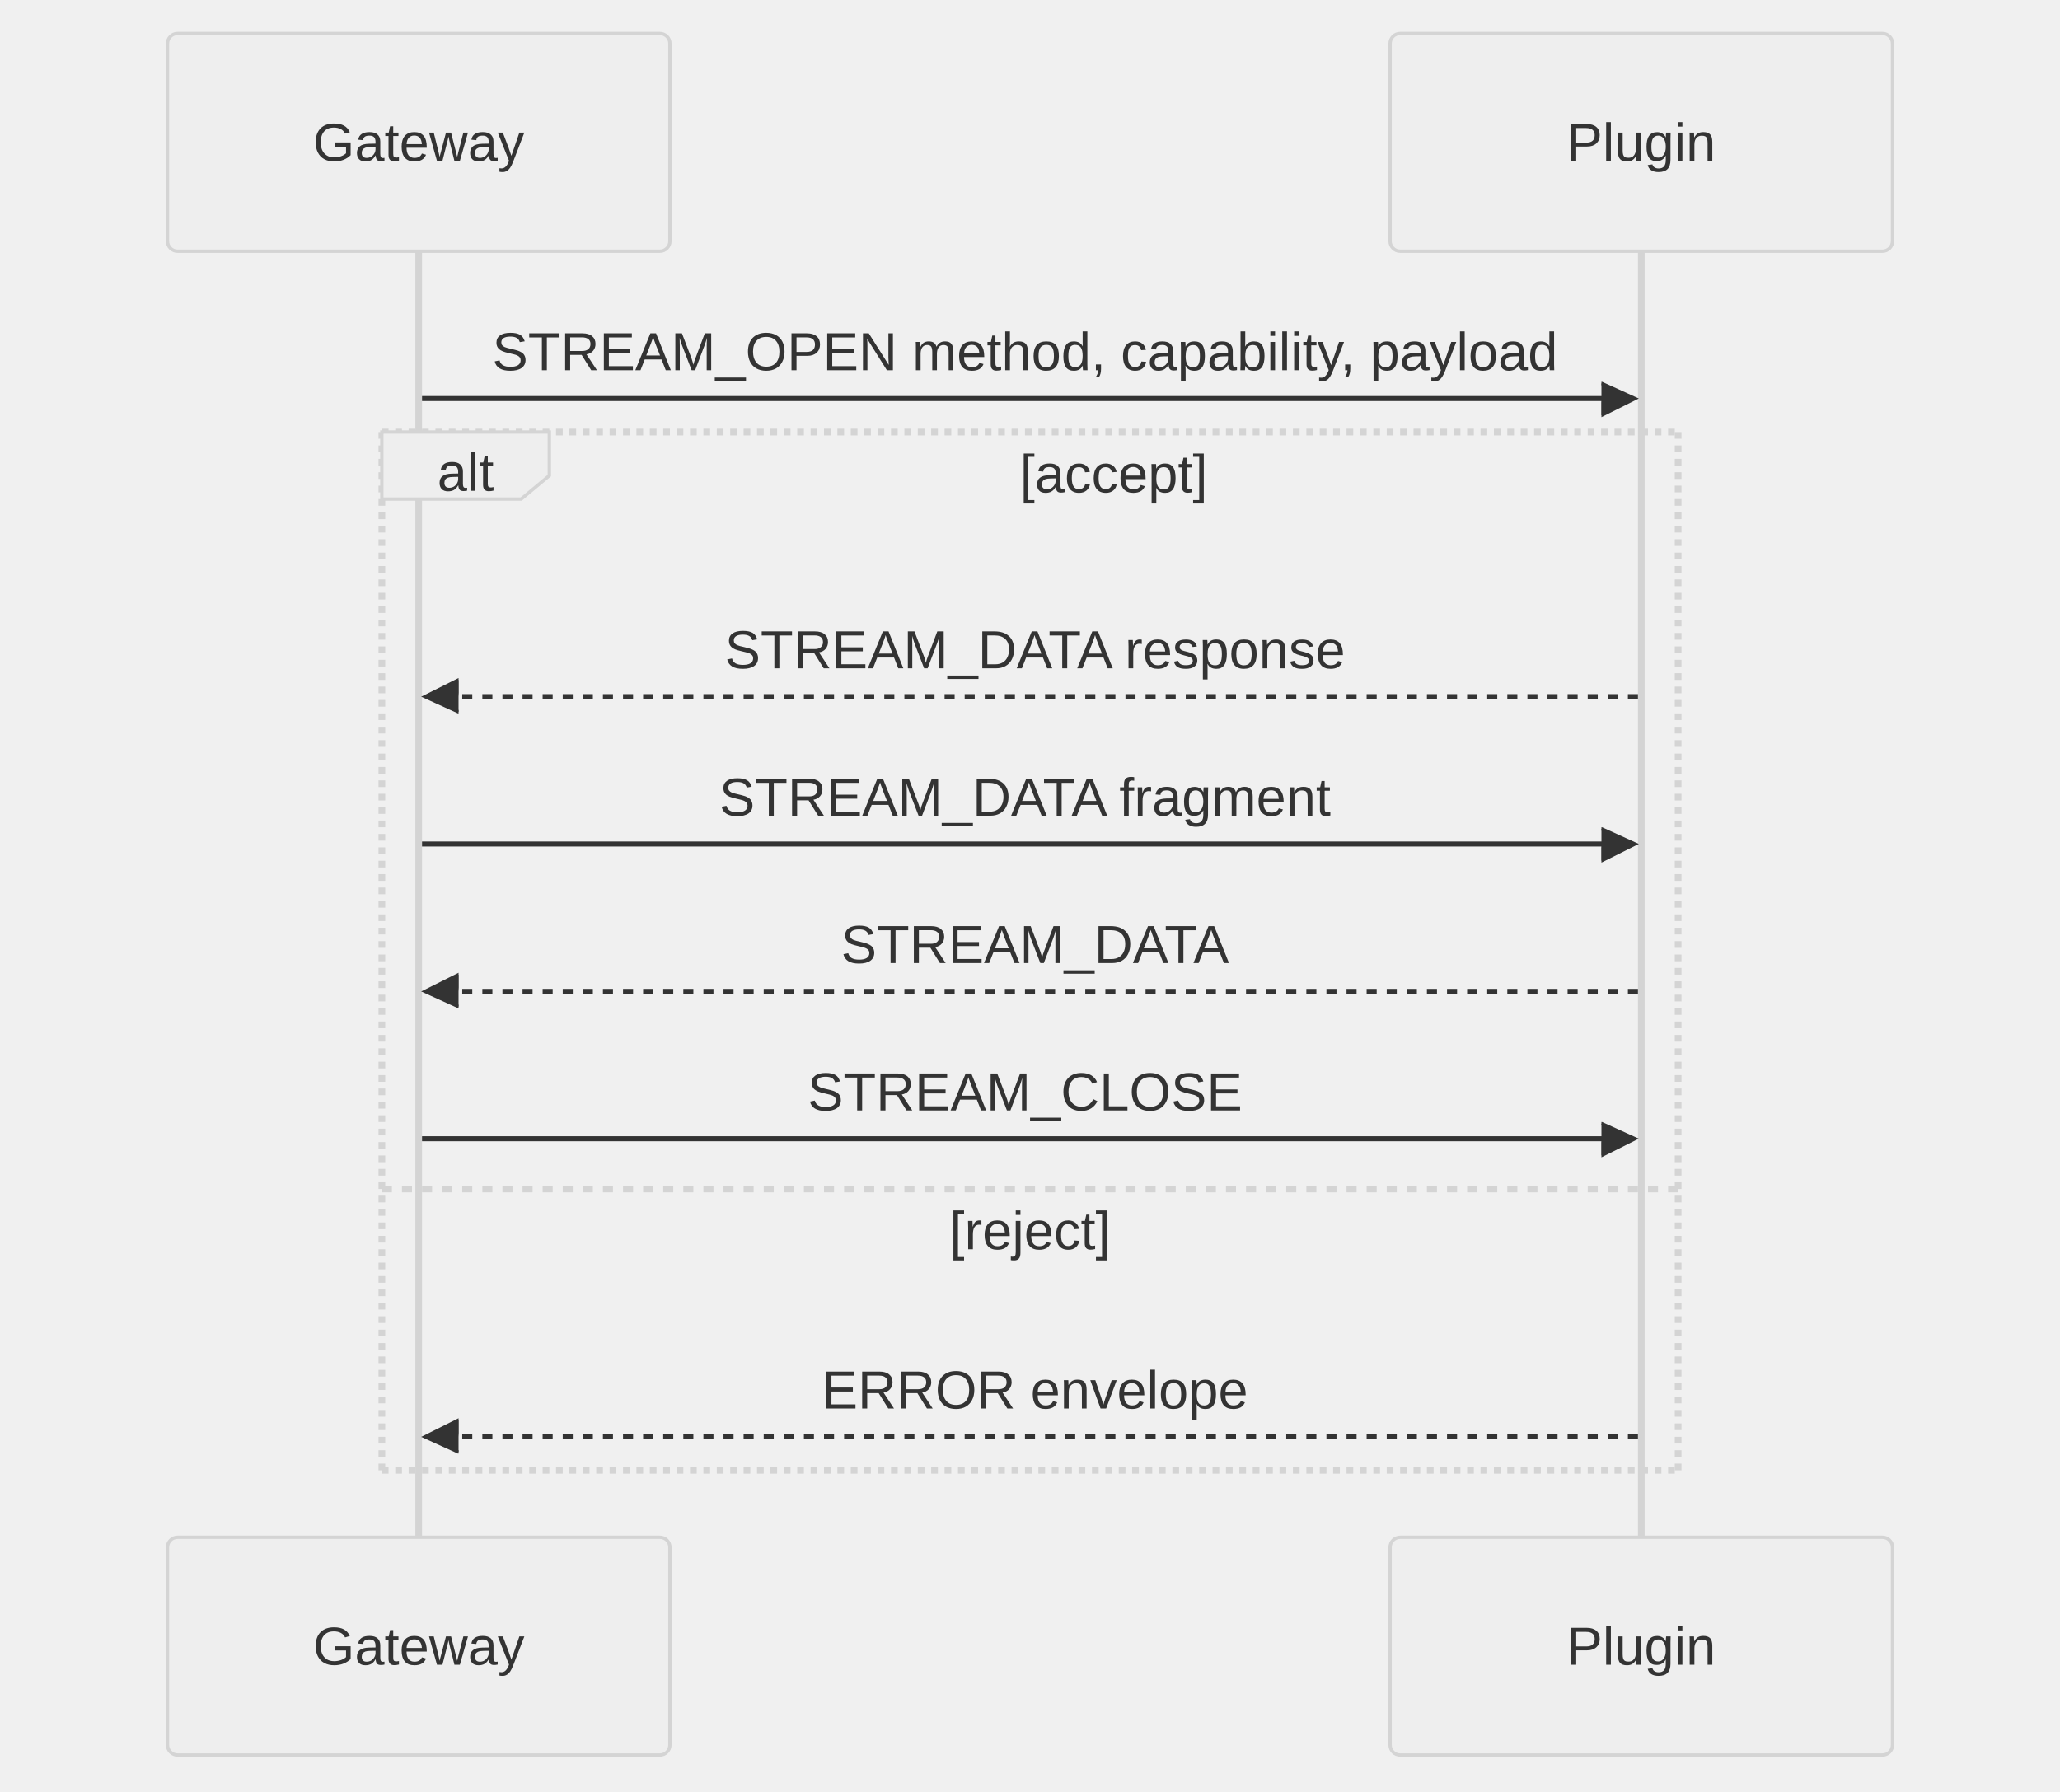
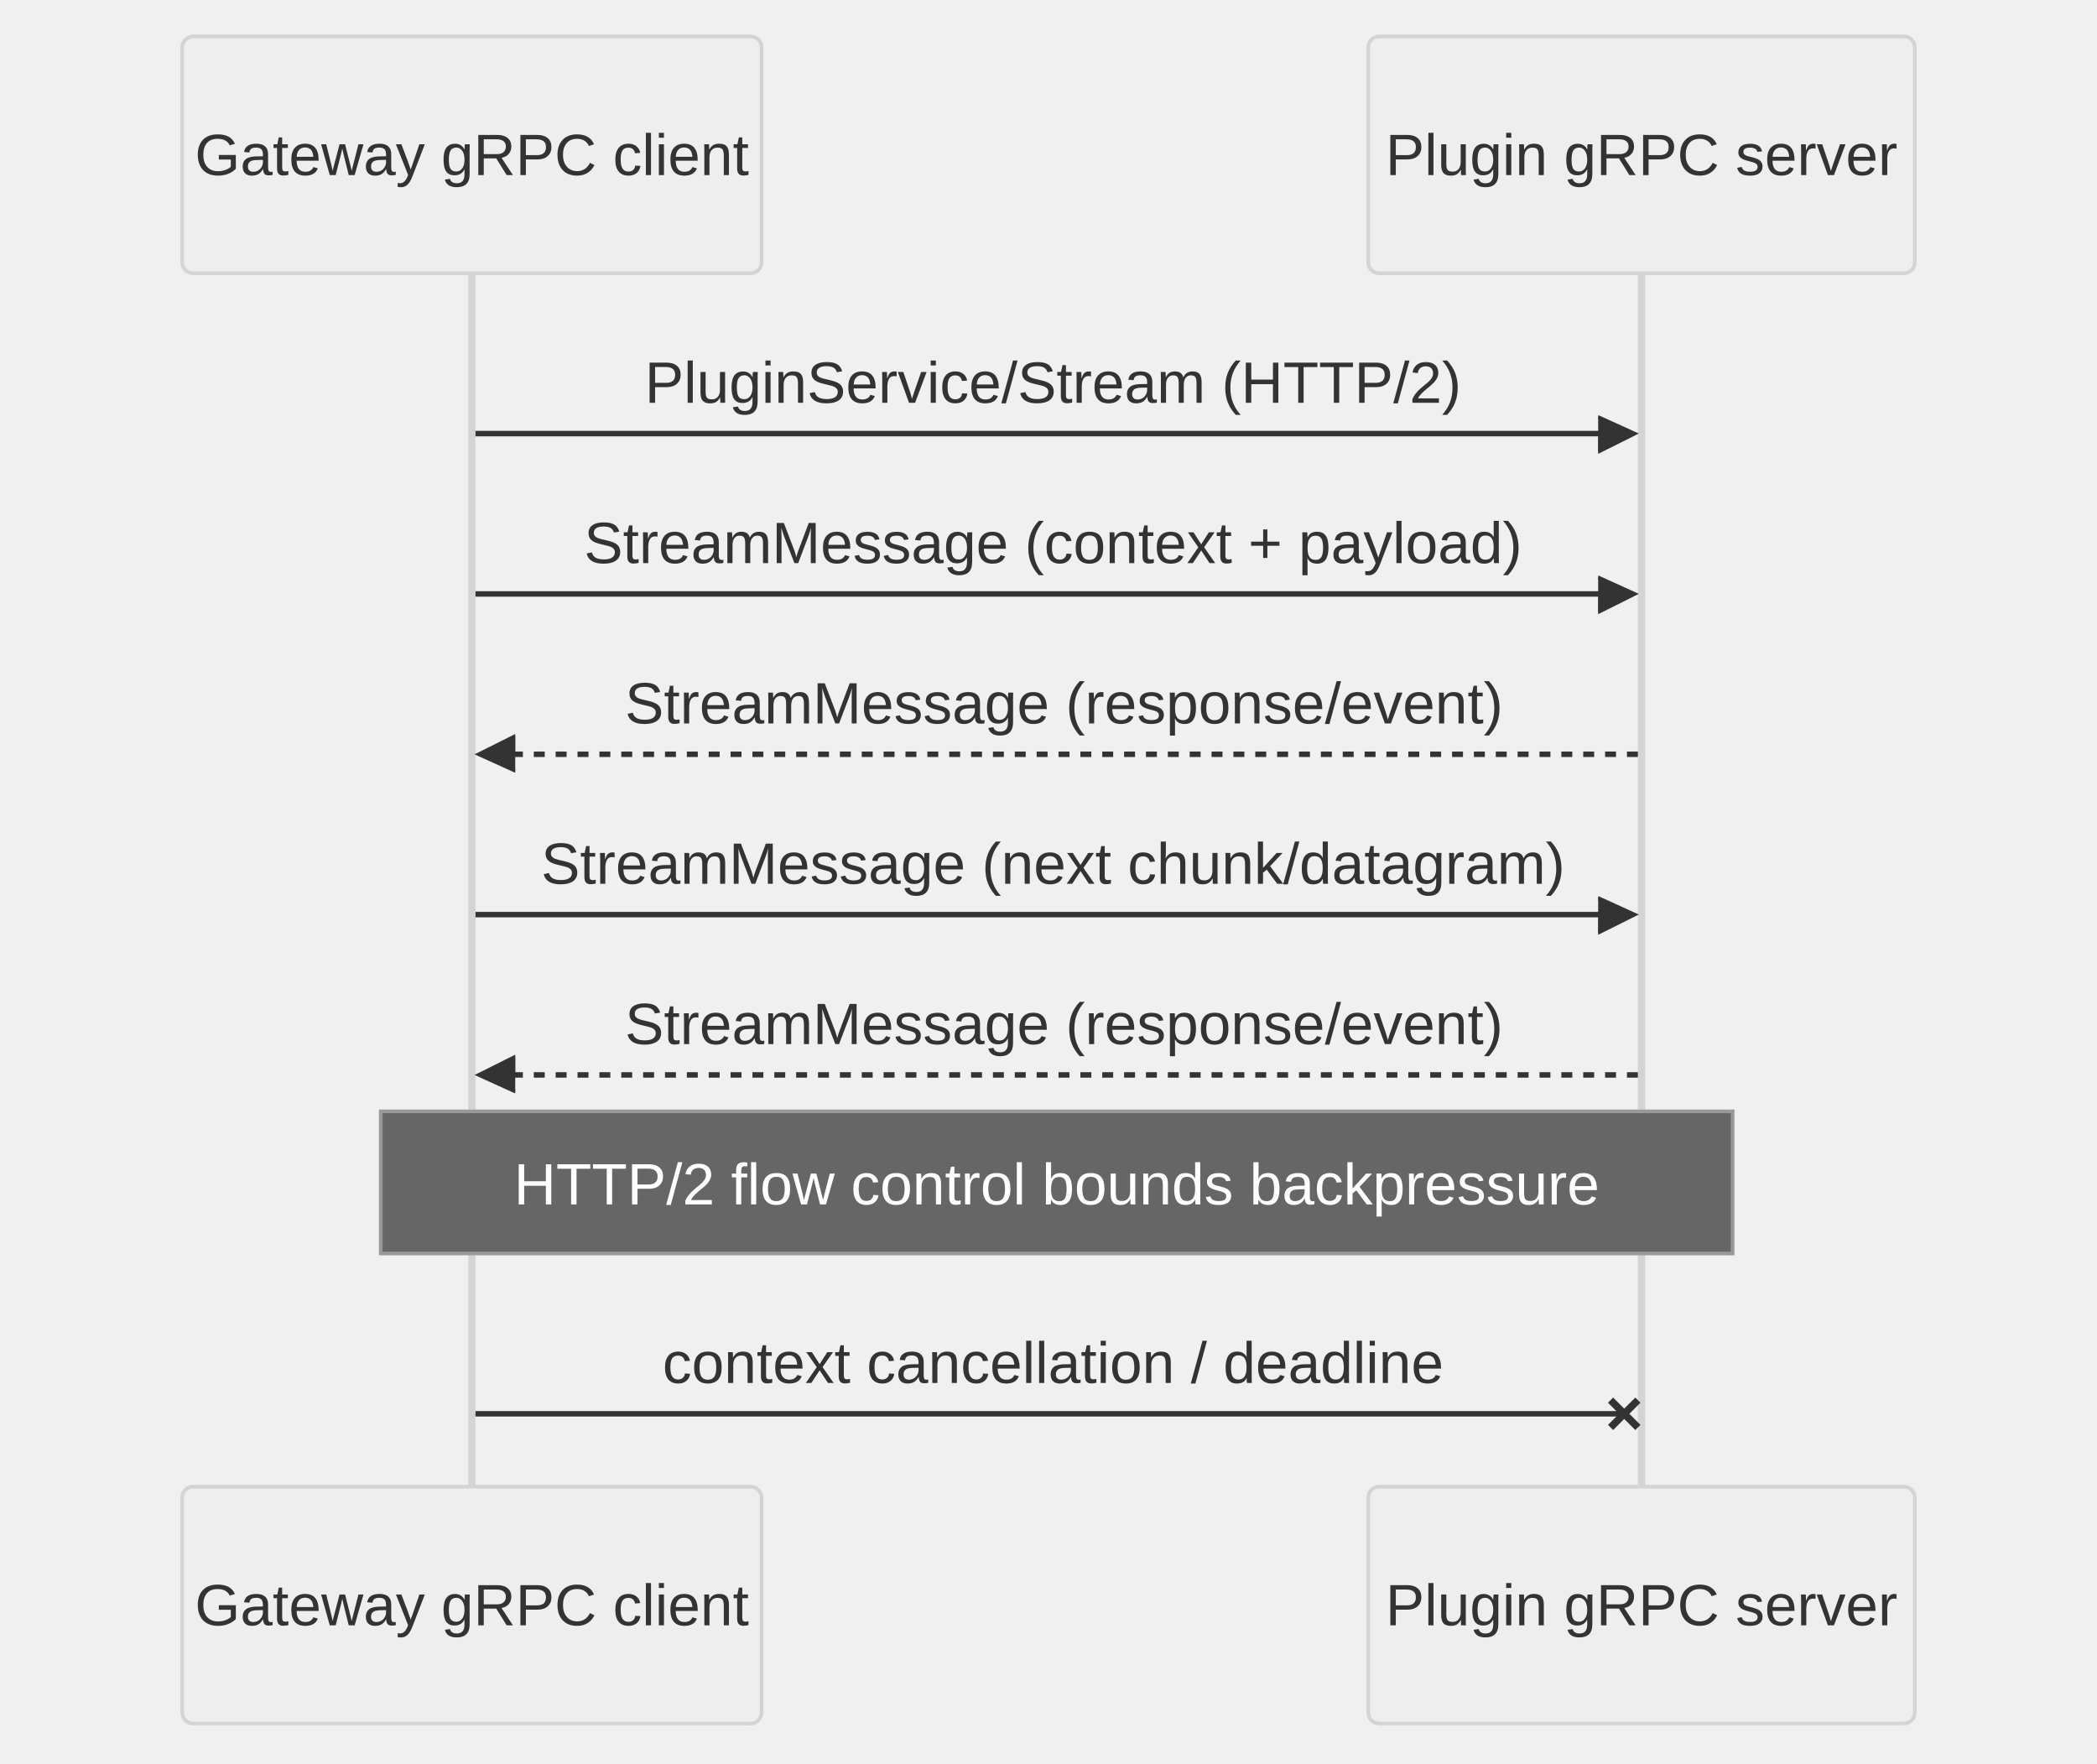
- <svg xmlns="http://www.w3.org/2000/svg" id="my-svg" width="100%" style="max-width: 615px; background-color: transparent;" viewBox="-50 -10 615 535" role="graphics-document document" aria-roledescription="sequence">
+ <svg xmlns="http://www.w3.org/2000/svg" id="my-svg" width="100%" style="max-width: 575.5px; background-color: transparent;" viewBox="-50 -10 575.5 484" role="graphics-document document" aria-roledescription="sequence">
  <g>
-     <rect x="365" y="449" fill="#eaeaea" stroke="#666" width="150" height="65" name="P" rx="3" ry="3" class="actor actor-bottom" />
-     <text x="440" y="481.5" dominant-baseline="central" alignment-baseline="central" class="actor actor-box" style="text-anchor: middle; font-size: 16px; font-weight: 400;">
-       <tspan x="440" dy="0">Plugin</tspan>
+     <rect x="325.5" y="398" fill="#eaeaea" stroke="#666" width="150" height="65" name="P" rx="3" ry="3" class="actor actor-bottom" />
+     <text x="400.5" y="430.5" dominant-baseline="central" alignment-baseline="central" class="actor actor-box" style="text-anchor: middle; font-size: 16px; font-weight: 400;">
+       <tspan x="400.5" dy="0">Plugin gRPC server</tspan>
    </text>
  </g>
  <g>
-     <rect x="0" y="449" fill="#eaeaea" stroke="#666" width="150" height="65" name="G" rx="3" ry="3" class="actor actor-bottom" />
-     <text x="75" y="481.5" dominant-baseline="central" alignment-baseline="central" class="actor actor-box" style="text-anchor: middle; font-size: 16px; font-weight: 400;">
-       <tspan x="75" dy="0">Gateway</tspan>
+     <rect x="0" y="398" fill="#eaeaea" stroke="#666" width="159" height="65" name="G" rx="3" ry="3" class="actor actor-bottom" />
+     <text x="79.5" y="430.5" dominant-baseline="central" alignment-baseline="central" class="actor actor-box" style="text-anchor: middle; font-size: 16px; font-weight: 400;">
+       <tspan x="79.5" dy="0">Gateway gRPC client</tspan>
    </text>
  </g>
  <g>
-     <line id="actor1" x1="440" y1="65" x2="440" y2="449" class="actor-line 200" stroke-width="0.5px" stroke="#999" name="P" data-et="life-line" data-id="P" />
+     <line id="actor1" x1="400.5" y1="65" x2="400.5" y2="398" class="actor-line 200" stroke-width="0.5px" stroke="#999" name="P" data-et="life-line" data-id="P" />
    <g id="root-1" data-et="participant" data-type="participant" data-id="P">
-       <rect x="365" y="0" fill="#eaeaea" stroke="#666" width="150" height="65" name="P" rx="3" ry="3" class="actor actor-top" />
-       <text x="440" y="32.5" dominant-baseline="central" alignment-baseline="central" class="actor actor-box" style="text-anchor: middle; font-size: 16px; font-weight: 400;">
-         <tspan x="440" dy="0">Plugin</tspan>
+       <rect x="325.5" y="0" fill="#eaeaea" stroke="#666" width="150" height="65" name="P" rx="3" ry="3" class="actor actor-top" />
+       <text x="400.5" y="32.5" dominant-baseline="central" alignment-baseline="central" class="actor actor-box" style="text-anchor: middle; font-size: 16px; font-weight: 400;">
+         <tspan x="400.5" dy="0">Plugin gRPC server</tspan>
      </text>
    </g>
  </g>
  <g>
-     <line id="actor0" x1="75" y1="65" x2="75" y2="449" class="actor-line 200" stroke-width="0.5px" stroke="#999" name="G" data-et="life-line" data-id="G" />
+     <line id="actor0" x1="79.5" y1="65" x2="79.5" y2="398" class="actor-line 200" stroke-width="0.5px" stroke="#999" name="G" data-et="life-line" data-id="G" />
    <g id="root-0" data-et="participant" data-type="participant" data-id="G">
-       <rect x="0" y="0" fill="#eaeaea" stroke="#666" width="150" height="65" name="G" rx="3" ry="3" class="actor actor-top" />
-       <text x="75" y="32.5" dominant-baseline="central" alignment-baseline="central" class="actor actor-box" style="text-anchor: middle; font-size: 16px; font-weight: 400;">
-         <tspan x="75" dy="0">Gateway</tspan>
+       <rect x="0" y="0" fill="#eaeaea" stroke="#666" width="159" height="65" name="G" rx="3" ry="3" class="actor actor-top" />
+       <text x="79.5" y="32.5" dominant-baseline="central" alignment-baseline="central" class="actor actor-box" style="text-anchor: middle; font-size: 16px; font-weight: 400;">
+         <tspan x="79.5" dy="0">Gateway gRPC client</tspan>
      </text>
    </g>
  </g>
  <style>#my-svg{font-family:"trebuchet ms",verdana,arial,sans-serif;font-size:16px;fill:#000000;}@keyframes edge-animation-frame{from{stroke-dashoffset:0;}}@keyframes dash{to{stroke-dashoffset:0;}}#my-svg .edge-animation-slow{stroke-dasharray:9,5!important;stroke-dashoffset:900;animation:dash 50s linear infinite;stroke-linecap:round;}#my-svg .edge-animation-fast{stroke-dasharray:9,5!important;stroke-dashoffset:900;animation:dash 20s linear infinite;stroke-linecap:round;}#my-svg .error-icon{fill:#552222;}#my-svg .error-text{fill:#552222;stroke:#552222;}#my-svg .edge-thickness-normal{stroke-width:1px;}#my-svg .edge-thickness-thick{stroke-width:3.5px;}#my-svg .edge-pattern-solid{stroke-dasharray:0;}#my-svg .edge-thickness-invisible{stroke-width:0;fill:none;}#my-svg .edge-pattern-dashed{stroke-dasharray:3;}#my-svg .edge-pattern-dotted{stroke-dasharray:2;}#my-svg .marker{fill:#666;stroke:#666;}#my-svg .marker.cross{stroke:#666;}#my-svg svg{font-family:"trebuchet ms",verdana,arial,sans-serif;font-size:16px;}#my-svg p{margin:0;}#my-svg .actor{stroke:hsl(0, 0%, 83%);fill:#eee;stroke-width:1;}#my-svg rect.actor.outer-path[data-look="neo"]{filter:drop-shadow( 1px 2px 2px rgba(185,185,185,1));}#my-svg rect.note[data-look="neo"]{stroke:#999;fill:#666;filter:drop-shadow( 1px 2px 2px rgba(185,185,185,1));}#my-svg text.actor&gt;tspan{fill:#333;stroke:none;}#my-svg .actor-line{stroke:hsl(0, 0%, 83%);}#my-svg .innerArc{stroke-width:1.5;stroke-dasharray:none;}#my-svg .messageLine0{stroke-width:1.5;stroke-dasharray:none;stroke:#333;}#my-svg .messageLine1{stroke-width:1.5;stroke-dasharray:2,2;stroke:#333;}#my-svg [id$="-arrowhead"] path{fill:#333;stroke:#333;}#my-svg .sequenceNumber{fill:white;}#my-svg [id$="-sequencenumber"]{fill:#333;}#my-svg [id$="-crosshead"] path{fill:#333;stroke:#333;}#my-svg .messageText{fill:#333;stroke:none;}#my-svg .labelBox{stroke:hsl(0, 0%, 83%);fill:#eee;filter:none;}#my-svg .labelText,#my-svg .labelText&gt;tspan{fill:#333;stroke:none;}#my-svg .loopText,#my-svg .loopText&gt;tspan{fill:#333;stroke:none;}#my-svg .sectionTitle,#my-svg .sectionTitle&gt;tspan{fill:#333;stroke:none;}#my-svg .loopLine{stroke-width:2px;stroke-dasharray:2,2;stroke:hsl(0, 0%, 83%);fill:hsl(0, 0%, 83%);}#my-svg .note{stroke:#999;fill:#666;}#my-svg .noteText,#my-svg .noteText&gt;tspan{fill:#fff;stroke:none;font-weight:normal;}#my-svg .activation0{fill:#f4f4f4;stroke:#666;}#my-svg .activation1{fill:#f4f4f4;stroke:#666;}#my-svg .activation2{fill:#f4f4f4;stroke:#666;}#my-svg .actorPopupMenu{position:absolute;}#my-svg .actorPopupMenuPanel{position:absolute;fill:#eee;box-shadow:0px 8px 16px 0px rgba(0,0,0,0.2);filter:drop-shadow(3px 5px 2px rgb(0 0 0 / 0.4));}#my-svg .actor-man circle,#my-svg line{fill:#eee;stroke-width:2px;}#my-svg g rect.rect{filter:drop-shadow( 1px 2px 2px rgba(185,185,185,1));stroke:#999;}#my-svg .node .neo-node{stroke:#999;}#my-svg [data-look="neo"].node rect,#my-svg [data-look="neo"].cluster rect,#my-svg [data-look="neo"].node polygon{stroke:url(#my-svg-gradient);filter:drop-shadow( 1px 2px 2px rgba(185,185,185,1));}#my-svg [data-look="neo"].swimlane.cluster rect{filter:none;}#my-svg [data-look="neo"].node path{stroke:url(#my-svg-gradient);stroke-width:1px;}#my-svg [data-look="neo"].node .outer-path{filter:drop-shadow( 1px 2px 2px rgba(185,185,185,1));}#my-svg [data-look="neo"].node .neo-line path{stroke:#999;filter:none;}#my-svg [data-look="neo"].node circle{stroke:url(#my-svg-gradient);filter:drop-shadow( 1px 2px 2px rgba(185,185,185,1));}#my-svg [data-look="neo"].node circle .state-start{fill:#000000;}#my-svg [data-look="neo"].icon-shape .icon{fill:url(#my-svg-gradient);filter:drop-shadow( 1px 2px 2px rgba(185,185,185,1));}#my-svg [data-look="neo"].icon-shape .icon-neo path{stroke:url(#my-svg-gradient);filter:drop-shadow( 1px 2px 2px rgba(185,185,185,1));}#my-svg :root{--mermaid-font-family:"trebuchet ms",verdana,arial,sans-serif;}</style>
  <g />
  <defs>
    <symbol id="my-svg-computer" width="24" height="24">
      <path transform="scale(.5)" d="M2 2v13h20v-13h-20zm18 11h-16v-9h16v9zm-10.228 6l.466-1h3.524l.467 1h-4.457zm14.228 3h-24l2-6h2.104l-1.33 4h18.45l-1.297-4h2.073l2 6zm-5-10h-14v-7h14v7z" />
    </symbol>
  </defs>
  <defs>
    <symbol id="my-svg-database" fill-rule="evenodd" clip-rule="evenodd">
      <path transform="scale(.5)" d="M12.258.001l.256.004.255.005.253.008.251.01.249.012.247.015.246.016.242.019.241.02.239.023.236.024.233.027.231.028.229.031.225.032.223.034.22.036.217.038.214.04.211.041.208.043.205.045.201.046.198.048.194.05.191.051.187.053.183.054.18.056.175.057.172.059.168.06.163.061.16.063.155.064.15.066.074.033.073.033.071.034.07.034.069.035.068.035.067.035.066.035.064.036.064.036.062.036.06.036.06.037.058.037.058.037.055.038.055.038.053.038.052.038.051.039.05.039.048.039.047.039.045.04.044.04.043.04.041.04.04.041.039.041.037.041.036.041.034.041.033.042.032.042.03.042.029.042.027.042.026.043.024.043.023.043.021.043.02.043.018.044.017.043.015.044.013.044.012.044.011.045.009.044.007.045.006.045.004.045.002.045.001.045v17l-.001.045-.002.045-.004.045-.006.045-.007.045-.009.044-.011.045-.012.044-.013.044-.015.044-.017.043-.018.044-.02.043-.021.043-.023.043-.024.043-.026.043-.027.042-.029.042-.03.042-.032.042-.033.042-.034.041-.036.041-.037.041-.039.041-.04.041-.041.04-.043.04-.044.04-.045.04-.047.039-.048.039-.05.039-.051.039-.052.038-.053.038-.055.038-.055.038-.058.037-.058.037-.06.037-.06.036-.062.036-.064.036-.064.036-.066.035-.067.035-.068.035-.069.035-.07.034-.071.034-.073.033-.074.033-.15.066-.155.064-.16.063-.163.061-.168.06-.172.059-.175.057-.18.056-.183.054-.187.053-.191.051-.194.05-.198.048-.201.046-.205.045-.208.043-.211.041-.214.04-.217.038-.22.036-.223.034-.225.032-.229.031-.231.028-.233.027-.236.024-.239.023-.241.02-.242.019-.246.016-.247.015-.249.012-.251.01-.253.008-.255.005-.256.004-.258.001-.258-.001-.256-.004-.255-.005-.253-.008-.251-.01-.249-.012-.247-.015-.245-.016-.243-.019-.241-.02-.238-.023-.236-.024-.234-.027-.231-.028-.228-.031-.226-.032-.223-.034-.22-.036-.217-.038-.214-.04-.211-.041-.208-.043-.204-.045-.201-.046-.198-.048-.195-.05-.19-.051-.187-.053-.184-.054-.179-.056-.176-.057-.172-.059-.167-.06-.164-.061-.159-.063-.155-.064-.151-.066-.074-.033-.072-.033-.072-.034-.07-.034-.069-.035-.068-.035-.067-.035-.066-.035-.064-.036-.063-.036-.062-.036-.061-.036-.06-.037-.058-.037-.057-.037-.056-.038-.055-.038-.053-.038-.052-.038-.051-.039-.049-.039-.049-.039-.046-.039-.046-.04-.044-.04-.043-.04-.041-.04-.04-.041-.039-.041-.037-.041-.036-.041-.034-.041-.033-.042-.032-.042-.03-.042-.029-.042-.027-.042-.026-.043-.024-.043-.023-.043-.021-.043-.02-.043-.018-.044-.017-.043-.015-.044-.013-.044-.012-.044-.011-.045-.009-.044-.007-.045-.006-.045-.004-.045-.002-.045-.001-.045v-17l.001-.045.002-.045.004-.045.006-.045.007-.045.009-.044.011-.045.012-.044.013-.044.015-.044.017-.043.018-.044.02-.043.021-.043.023-.043.024-.043.026-.043.027-.042.029-.042.03-.042.032-.042.033-.042.034-.041.036-.041.037-.041.039-.041.04-.041.041-.04.043-.04.044-.04.046-.04.046-.039.049-.039.049-.039.051-.039.052-.038.053-.038.055-.038.056-.038.057-.037.058-.037.06-.037.061-.036.062-.036.063-.036.064-.036.066-.035.067-.035.068-.035.069-.035.07-.034.072-.034.072-.033.074-.033.151-.066.155-.064.159-.063.164-.061.167-.06.172-.059.176-.057.179-.056.184-.054.187-.053.19-.051.195-.05.198-.048.201-.046.204-.045.208-.043.211-.041.214-.04.217-.038.22-.036.223-.034.226-.032.228-.031.231-.028.234-.027.236-.024.238-.023.241-.02.243-.019.245-.016.247-.015.249-.012.251-.01.253-.008.255-.005.256-.004.258-.001.258.001zm-9.258 20.499v.01l.001.021.003.021.004.022.005.021.006.022.007.022.009.023.01.022.011.023.012.023.013.023.015.023.016.024.017.023.018.024.019.024.021.024.022.025.023.024.024.025.052.049.056.05.061.051.066.051.07.051.075.051.079.052.084.052.088.052.092.052.097.052.102.051.105.052.11.052.114.051.119.051.123.051.127.05.131.05.135.05.139.048.144.049.147.047.152.047.155.047.16.045.163.045.167.043.171.043.176.041.178.041.183.039.187.039.19.037.194.035.197.035.202.033.204.031.209.03.212.029.216.027.219.025.222.024.226.021.23.02.233.018.236.016.24.015.243.012.246.01.249.008.253.005.256.004.259.001.26-.001.257-.004.254-.005.25-.008.247-.011.244-.012.241-.014.237-.016.233-.018.231-.021.226-.021.224-.024.22-.026.216-.027.212-.028.21-.031.205-.031.202-.034.198-.034.194-.036.191-.037.187-.039.183-.04.179-.04.175-.042.172-.043.168-.044.163-.045.16-.046.155-.046.152-.047.148-.048.143-.049.139-.049.136-.05.131-.05.126-.05.123-.051.118-.052.114-.051.11-.052.106-.052.101-.052.096-.052.092-.052.088-.053.083-.051.079-.052.074-.052.07-.051.065-.051.06-.051.056-.05.051-.05.023-.024.023-.025.021-.024.02-.024.019-.024.018-.024.017-.024.015-.023.014-.024.013-.023.012-.023.01-.023.01-.022.008-.022.006-.022.006-.022.004-.022.004-.021.001-.021.001-.021v-4.127l-.077.055-.08.053-.083.054-.085.053-.087.052-.09.052-.093.051-.095.05-.097.05-.1.049-.102.049-.105.048-.106.047-.109.047-.111.046-.114.045-.115.045-.118.044-.12.043-.122.042-.124.042-.126.041-.128.04-.13.04-.132.038-.134.038-.135.037-.138.037-.139.035-.142.035-.143.034-.144.033-.147.032-.148.031-.15.03-.151.03-.153.029-.154.027-.156.027-.158.026-.159.025-.161.024-.162.023-.163.022-.165.021-.166.02-.167.019-.169.018-.169.017-.171.016-.173.015-.173.014-.175.013-.175.012-.177.011-.178.01-.179.008-.179.008-.181.006-.182.005-.182.004-.184.003-.184.002h-.37l-.184-.002-.184-.003-.182-.004-.182-.005-.181-.006-.179-.008-.179-.008-.178-.01-.176-.011-.176-.012-.175-.013-.173-.014-.172-.015-.171-.016-.17-.017-.169-.018-.167-.019-.166-.02-.165-.021-.163-.022-.162-.023-.161-.024-.159-.025-.157-.026-.156-.027-.155-.027-.153-.029-.151-.03-.15-.03-.148-.031-.146-.032-.145-.033-.143-.034-.141-.035-.14-.035-.137-.037-.136-.037-.134-.038-.132-.038-.13-.04-.128-.04-.126-.041-.124-.042-.122-.042-.12-.044-.117-.043-.116-.045-.113-.045-.112-.046-.109-.047-.106-.047-.105-.048-.102-.049-.1-.049-.097-.05-.095-.05-.093-.052-.09-.051-.087-.052-.085-.053-.083-.054-.08-.054-.077-.054v4.127zm0-5.654v.011l.001.021.003.021.004.021.005.022.006.022.007.022.009.022.01.022.011.023.012.023.013.023.015.024.016.023.017.024.018.024.019.024.021.024.022.024.023.025.024.024.052.05.056.05.061.05.066.051.07.051.075.052.079.051.084.052.088.052.092.052.097.052.102.052.105.052.11.051.114.051.119.052.123.05.127.051.131.05.135.049.139.049.144.048.147.048.152.047.155.046.16.045.163.045.167.044.171.042.176.042.178.04.183.04.187.038.19.037.194.036.197.034.202.033.204.032.209.03.212.028.216.027.219.025.222.024.226.022.23.02.233.018.236.016.24.014.243.012.246.01.249.008.253.006.256.003.259.001.26-.001.257-.003.254-.006.25-.008.247-.01.244-.012.241-.015.237-.016.233-.018.231-.02.226-.022.224-.024.22-.025.216-.027.212-.029.21-.03.205-.032.202-.033.198-.035.194-.036.191-.037.187-.039.183-.039.179-.041.175-.042.172-.043.168-.044.163-.045.16-.045.155-.047.152-.047.148-.048.143-.048.139-.05.136-.049.131-.05.126-.051.123-.051.118-.051.114-.052.11-.052.106-.052.101-.052.096-.052.092-.052.088-.052.083-.052.079-.052.074-.051.07-.052.065-.051.06-.05.056-.051.051-.049.023-.025.023-.024.021-.025.02-.024.019-.024.018-.024.017-.024.015-.023.014-.023.013-.024.012-.022.01-.023.01-.023.008-.022.006-.022.006-.022.004-.021.004-.022.001-.021.001-.021v-4.139l-.077.054-.08.054-.083.054-.085.052-.087.053-.09.051-.093.051-.095.051-.097.05-.1.049-.102.049-.105.048-.106.047-.109.047-.111.046-.114.045-.115.044-.118.044-.12.044-.122.042-.124.042-.126.041-.128.04-.13.039-.132.039-.134.038-.135.037-.138.036-.139.036-.142.035-.143.033-.144.033-.147.033-.148.031-.15.03-.151.03-.153.028-.154.028-.156.027-.158.026-.159.025-.161.024-.162.023-.163.022-.165.021-.166.02-.167.019-.169.018-.169.017-.171.016-.173.015-.173.014-.175.013-.175.012-.177.011-.178.009-.179.009-.179.007-.181.007-.182.005-.182.004-.184.003-.184.002h-.37l-.184-.002-.184-.003-.182-.004-.182-.005-.181-.007-.179-.007-.179-.009-.178-.009-.176-.011-.176-.012-.175-.013-.173-.014-.172-.015-.171-.016-.17-.017-.169-.018-.167-.019-.166-.02-.165-.021-.163-.022-.162-.023-.161-.024-.159-.025-.157-.026-.156-.027-.155-.028-.153-.028-.151-.03-.15-.03-.148-.031-.146-.033-.145-.033-.143-.033-.141-.035-.14-.036-.137-.036-.136-.037-.134-.038-.132-.039-.13-.039-.128-.04-.126-.041-.124-.042-.122-.043-.12-.043-.117-.044-.116-.044-.113-.046-.112-.046-.109-.046-.106-.047-.105-.048-.102-.049-.1-.049-.097-.05-.095-.051-.093-.051-.09-.051-.087-.053-.085-.052-.083-.054-.08-.054-.077-.054v4.139zm0-5.666v.011l.001.02.003.022.004.021.005.022.006.021.007.022.009.023.01.022.011.023.012.023.013.023.015.023.016.024.017.024.018.023.019.024.021.025.022.024.023.024.024.025.052.05.056.05.061.05.066.051.07.051.075.052.079.051.084.052.088.052.092.052.097.052.102.052.105.051.11.052.114.051.119.051.123.051.127.05.131.05.135.05.139.049.144.048.147.048.152.047.155.046.16.045.163.045.167.043.171.043.176.042.178.04.183.04.187.038.19.037.194.036.197.034.202.033.204.032.209.03.212.028.216.027.219.025.222.024.226.021.23.02.233.018.236.017.24.014.243.012.246.01.249.008.253.006.256.003.259.001.26-.001.257-.003.254-.006.25-.008.247-.01.244-.013.241-.014.237-.016.233-.018.231-.02.226-.022.224-.024.22-.025.216-.027.212-.029.21-.03.205-.032.202-.033.198-.035.194-.036.191-.037.187-.039.183-.039.179-.041.175-.042.172-.043.168-.044.163-.045.16-.045.155-.047.152-.047.148-.048.143-.049.139-.049.136-.049.131-.051.126-.05.123-.051.118-.052.114-.051.11-.052.106-.052.101-.052.096-.052.092-.052.088-.052.083-.052.079-.052.074-.052.07-.051.065-.051.06-.051.056-.05.051-.049.023-.025.023-.025.021-.024.02-.024.019-.024.018-.024.017-.024.015-.023.014-.024.013-.023.012-.023.01-.022.01-.023.008-.022.006-.022.006-.022.004-.022.004-.021.001-.021.001-.021v-4.153l-.077.054-.08.054-.083.053-.085.053-.087.053-.09.051-.093.051-.095.051-.097.05-.1.049-.102.048-.105.048-.106.048-.109.046-.111.046-.114.046-.115.044-.118.044-.12.043-.122.043-.124.042-.126.041-.128.04-.13.039-.132.039-.134.038-.135.037-.138.036-.139.036-.142.034-.143.034-.144.033-.147.032-.148.032-.15.03-.151.03-.153.028-.154.028-.156.027-.158.026-.159.024-.161.024-.162.023-.163.023-.165.021-.166.02-.167.019-.169.018-.169.017-.171.016-.173.015-.173.014-.175.013-.175.012-.177.01-.178.01-.179.009-.179.007-.181.006-.182.006-.182.004-.184.003-.184.001-.185.001-.185-.001-.184-.001-.184-.003-.182-.004-.182-.006-.181-.006-.179-.007-.179-.009-.178-.01-.176-.01-.176-.012-.175-.013-.173-.014-.172-.015-.171-.016-.17-.017-.169-.018-.167-.019-.166-.02-.165-.021-.163-.023-.162-.023-.161-.024-.159-.024-.157-.026-.156-.027-.155-.028-.153-.028-.151-.03-.15-.03-.148-.032-.146-.032-.145-.033-.143-.034-.141-.034-.14-.036-.137-.036-.136-.037-.134-.038-.132-.039-.13-.039-.128-.041-.126-.041-.124-.041-.122-.043-.12-.043-.117-.044-.116-.044-.113-.046-.112-.046-.109-.046-.106-.048-.105-.048-.102-.048-.1-.05-.097-.049-.095-.051-.093-.051-.09-.052-.087-.052-.085-.053-.083-.053-.08-.054-.077-.054v4.153zm8.74-8.179l-.257.004-.254.005-.25.008-.247.011-.244.012-.241.014-.237.016-.233.018-.231.021-.226.022-.224.023-.22.026-.216.027-.212.028-.21.031-.205.032-.202.033-.198.034-.194.036-.191.038-.187.038-.183.04-.179.041-.175.042-.172.043-.168.043-.163.045-.16.046-.155.046-.152.048-.148.048-.143.048-.139.049-.136.05-.131.05-.126.051-.123.051-.118.051-.114.052-.11.052-.106.052-.101.052-.096.052-.092.052-.088.052-.083.052-.079.052-.074.051-.07.052-.065.051-.06.05-.056.05-.051.05-.023.025-.023.024-.021.024-.02.025-.019.024-.018.024-.017.023-.015.024-.014.023-.013.023-.012.023-.01.023-.01.022-.008.022-.006.023-.006.021-.004.022-.004.021-.001.021-.001.021.001.021.001.021.004.021.004.022.006.021.006.023.008.022.01.022.01.023.012.023.013.023.014.023.015.024.017.023.018.024.019.024.02.025.021.024.023.024.023.025.051.05.056.05.06.05.065.051.07.052.074.051.079.052.083.052.088.052.092.052.096.052.101.052.106.052.11.052.114.052.118.051.123.051.126.051.131.05.136.05.139.049.143.048.148.048.152.048.155.046.16.046.163.045.168.043.172.043.175.042.179.041.183.04.187.038.191.038.194.036.198.034.202.033.205.032.21.031.212.028.216.027.22.026.224.023.226.022.231.021.233.018.237.016.241.014.244.012.247.011.25.008.254.005.257.004.26.001.26-.001.257-.004.254-.005.25-.008.247-.011.244-.012.241-.014.237-.016.233-.018.231-.021.226-.022.224-.023.22-.026.216-.027.212-.028.21-.031.205-.032.202-.033.198-.034.194-.036.191-.038.187-.038.183-.04.179-.041.175-.042.172-.043.168-.043.163-.045.16-.046.155-.046.152-.048.148-.048.143-.048.139-.049.136-.05.131-.05.126-.051.123-.051.118-.051.114-.052.11-.052.106-.052.101-.052.096-.052.092-.052.088-.052.083-.052.079-.052.074-.051.07-.052.065-.051.06-.05.056-.05.051-.05.023-.025.023-.024.021-.024.02-.025.019-.024.018-.024.017-.023.015-.024.014-.023.013-.023.012-.023.01-.023.01-.022.008-.022.006-.023.006-.021.004-.022.004-.021.001-.021.001-.021-.001-.021-.001-.021-.004-.021-.004-.022-.006-.021-.006-.023-.008-.022-.01-.022-.01-.023-.012-.023-.013-.023-.014-.023-.015-.024-.017-.023-.018-.024-.019-.024-.02-.025-.021-.024-.023-.024-.023-.025-.051-.05-.056-.05-.06-.05-.065-.051-.07-.052-.074-.051-.079-.052-.083-.052-.088-.052-.092-.052-.096-.052-.101-.052-.106-.052-.11-.052-.114-.052-.118-.051-.123-.051-.126-.051-.131-.05-.136-.05-.139-.049-.143-.048-.148-.048-.152-.048-.155-.046-.16-.046-.163-.045-.168-.043-.172-.043-.175-.042-.179-.041-.183-.04-.187-.038-.191-.038-.194-.036-.198-.034-.202-.033-.205-.032-.21-.031-.212-.028-.216-.027-.22-.026-.224-.023-.226-.022-.231-.021-.233-.018-.237-.016-.241-.014-.244-.012-.247-.011-.25-.008-.254-.005-.257-.004-.26-.001-.26.001z" />
    </symbol>
  </defs>
  <defs>
    <symbol id="my-svg-clock" width="24" height="24">
      <path transform="scale(.5)" d="M12 2c5.514 0 10 4.486 10 10s-4.486 10-10 10-10-4.486-10-10 4.486-10 10-10zm0-2c-6.627 0-12 5.373-12 12s5.373 12 12 12 12-5.373 12-12-5.373-12-12-12zm5.848 12.459c.202.038.202.333.001.372-1.907.361-6.045 1.111-6.547 1.111-.719 0-1.301-.582-1.301-1.301 0-.512.77-5.447 1.125-7.445.034-.192.312-.181.343.014l.985 6.238 5.394 1.011z" />
    </symbol>
  </defs>
  <defs>
    <marker id="my-svg-arrowhead" refX="7.9" refY="5" markerUnits="userSpaceOnUse" markerWidth="12" markerHeight="12" orient="auto-start-reverse">
      <path d="M -1 0 L 10 5 L 0 10 z" />
    </marker>
  </defs>
  <defs>
    <marker id="my-svg-crosshead" markerWidth="15" markerHeight="8" orient="auto" refX="4" refY="4.5">
      <path fill="none" stroke="#000000" stroke-width="1pt" d="M 1,2 L 6,7 M 6,2 L 1,7" style="stroke-dasharray: 0, 0;" />
    </marker>
  </defs>
  <defs>
    <marker id="my-svg-filled-head" refX="15.5" refY="7" markerWidth="20" markerHeight="28" orient="auto">
      <path d="M 18,7 L9,13 L14,7 L9,1 Z" />
    </marker>
  </defs>
  <defs>
    <marker id="my-svg-sequencenumber" refX="15" refY="15" markerWidth="60" markerHeight="40" orient="auto">
      <circle cx="15" cy="15" r="6" />
    </marker>
  </defs>
  <defs>
    <marker id="my-svg-solidTopArrowHead" refX="7.9" refY="7.25" markerUnits="userSpaceOnUse" markerWidth="12" markerHeight="12" orient="auto-start-reverse">
      <path d="M 0 0 L 10 8 L 0 8 z" />
    </marker>
  </defs>
  <defs>
    <marker id="my-svg-solidBottomArrowHead" refX="7.9" refY="0.75" markerUnits="userSpaceOnUse" markerWidth="12" markerHeight="12" orient="auto-start-reverse">
      <path d="M 0 0 L 10 0 L 0 8 z" />
    </marker>
  </defs>
  <defs>
    <marker id="my-svg-stickTopArrowHead" refX="7.5" refY="7" markerUnits="userSpaceOnUse" markerWidth="12" markerHeight="12" orient="auto-start-reverse">
      <path d="M 0 0 L 7 7" stroke="black" stroke-width="1.5" fill="none" />
    </marker>
  </defs>
  <defs>
    <marker id="my-svg-stickBottomArrowHead" refX="7.5" refY="0" markerUnits="userSpaceOnUse" markerWidth="12" markerHeight="12" orient="auto-start-reverse">
      <path d="M 0 7 L 7 0" stroke="black" stroke-width="1.5" fill="none" />
    </marker>
  </defs>
-   <g data-et="control-structure" data-id="i8">
-     <line x1="64" y1="119" x2="451" y2="119" class="loopLine" />
-     <line x1="451" y1="119" x2="451" y2="429" class="loopLine" />
-     <line x1="64" y1="429" x2="451" y2="429" class="loopLine" />
-     <line x1="64" y1="119" x2="64" y2="429" class="loopLine" />
-     <line x1="64" y1="345" x2="451" y2="345" class="loopLine" style="stroke-dasharray: 3, 3;" />
-     <polygon points="64,119 114,119 114,132 105.6,139 64,139" class="labelBox" />
-     <text x="89" y="132" text-anchor="middle" dominant-baseline="middle" alignment-baseline="middle" class="labelText" style="font-size: 16px; font-weight: 400;">alt</text>
-     <text x="282.5" y="137" text-anchor="middle" class="loopText" style="font-size: 16px; font-weight: 400;">
-       <tspan x="282.5">[accept]</tspan>
+   <g data-et="note" data-id="i5">
+     <rect x="54.5" y="295" fill="#EDF2AE" stroke="#666" width="371" height="39" class="note" />
+     <text x="240" y="300" text-anchor="middle" dominant-baseline="middle" alignment-baseline="middle" class="noteText" dy="1em" style="font-size: 16px; font-weight: 400;">
+       <tspan x="240">HTTP/2 flow control bounds backpressure</tspan>
    </text>
-     <text x="257.5" y="363" text-anchor="middle" class="sectionTitle" style="font-size: 16px; font-weight: 400;">[reject]</text>
  </g>
-   <text x="256" y="80" text-anchor="middle" dominant-baseline="middle" alignment-baseline="middle" class="messageText" dy="1em" style="font-size: 16px; font-weight: 400;">STREAM_OPEN method, capability, payload</text>
-   <line x1="76" y1="109" x2="436" y2="109" class="messageLine0" data-et="message" data-id="i0" data-from="G" data-to="P" stroke-width="2" stroke="none" marker-end="url(#my-svg-arrowhead)" style="fill: none;" />
-   <text x="259" y="169" text-anchor="middle" dominant-baseline="middle" alignment-baseline="middle" class="messageText" dy="1em" style="font-size: 16px; font-weight: 400;">STREAM_DATA response</text>
-   <line x1="439" y1="198" x2="79" y2="198" class="messageLine1" data-et="message" data-id="i2" data-from="P" data-to="G" stroke-width="2" stroke="none" marker-end="url(#my-svg-arrowhead)" style="stroke-dasharray: 3, 3; fill: none;" />
-   <text x="256" y="213" text-anchor="middle" dominant-baseline="middle" alignment-baseline="middle" class="messageText" dy="1em" style="font-size: 16px; font-weight: 400;">STREAM_DATA fragment</text>
-   <line x1="76" y1="242" x2="436" y2="242" class="messageLine0" data-et="message" data-id="i3" data-from="G" data-to="P" stroke-width="2" stroke="none" marker-end="url(#my-svg-arrowhead)" style="fill: none;" />
-   <text x="259" y="257" text-anchor="middle" dominant-baseline="middle" alignment-baseline="middle" class="messageText" dy="1em" style="font-size: 16px; font-weight: 400;">STREAM_DATA</text>
-   <line x1="439" y1="286" x2="79" y2="286" class="messageLine1" data-et="message" data-id="i4" data-from="P" data-to="G" stroke-width="2" stroke="none" marker-end="url(#my-svg-arrowhead)" style="stroke-dasharray: 3, 3; fill: none;" />
-   <text x="256" y="301" text-anchor="middle" dominant-baseline="middle" alignment-baseline="middle" class="messageText" dy="1em" style="font-size: 16px; font-weight: 400;">STREAM_CLOSE</text>
-   <line x1="76" y1="330" x2="436" y2="330" class="messageLine0" data-et="message" data-id="i5" data-from="G" data-to="P" stroke-width="2" stroke="none" marker-end="url(#my-svg-arrowhead)" style="fill: none;" />
-   <text x="259" y="390" text-anchor="middle" dominant-baseline="middle" alignment-baseline="middle" class="messageText" dy="1em" style="font-size: 16px; font-weight: 400;">ERROR envelope</text>
-   <line x1="439" y1="419" x2="79" y2="419" class="messageLine1" data-et="message" data-id="i7" data-from="P" data-to="G" stroke-width="2" stroke="none" marker-end="url(#my-svg-arrowhead)" style="stroke-dasharray: 3, 3; fill: none;" />
+   <text x="239" y="80" text-anchor="middle" dominant-baseline="middle" alignment-baseline="middle" class="messageText" dy="1em" style="font-size: 16px; font-weight: 400;">PluginService/Stream (HTTP/2)</text>
+   <line x1="80.5" y1="109" x2="396.5" y2="109" class="messageLine0" data-et="message" data-id="i0" data-from="G" data-to="P" stroke-width="2" stroke="none" marker-end="url(#my-svg-arrowhead)" style="fill: none;" />
+   <text x="239" y="124" text-anchor="middle" dominant-baseline="middle" alignment-baseline="middle" class="messageText" dy="1em" style="font-size: 16px; font-weight: 400;">StreamMessage (context + payload)</text>
+   <line x1="80.5" y1="153" x2="396.5" y2="153" class="messageLine0" data-et="message" data-id="i1" data-from="G" data-to="P" stroke-width="2" stroke="none" marker-end="url(#my-svg-arrowhead)" style="fill: none;" />
+   <text x="242" y="168" text-anchor="middle" dominant-baseline="middle" alignment-baseline="middle" class="messageText" dy="1em" style="font-size: 16px; font-weight: 400;">StreamMessage (response/event)</text>
+   <line x1="399.5" y1="197" x2="83.5" y2="197" class="messageLine1" data-et="message" data-id="i2" data-from="P" data-to="G" stroke-width="2" stroke="none" marker-end="url(#my-svg-arrowhead)" style="stroke-dasharray: 3, 3; fill: none;" />
+   <text x="239" y="212" text-anchor="middle" dominant-baseline="middle" alignment-baseline="middle" class="messageText" dy="1em" style="font-size: 16px; font-weight: 400;">StreamMessage (next chunk/datagram)</text>
+   <line x1="80.5" y1="241" x2="396.5" y2="241" class="messageLine0" data-et="message" data-id="i3" data-from="G" data-to="P" stroke-width="2" stroke="none" marker-end="url(#my-svg-arrowhead)" style="fill: none;" />
+   <text x="242" y="256" text-anchor="middle" dominant-baseline="middle" alignment-baseline="middle" class="messageText" dy="1em" style="font-size: 16px; font-weight: 400;">StreamMessage (response/event)</text>
+   <line x1="399.5" y1="285" x2="83.5" y2="285" class="messageLine1" data-et="message" data-id="i4" data-from="P" data-to="G" stroke-width="2" stroke="none" marker-end="url(#my-svg-arrowhead)" style="stroke-dasharray: 3, 3; fill: none;" />
+   <text x="239" y="349" text-anchor="middle" dominant-baseline="middle" alignment-baseline="middle" class="messageText" dy="1em" style="font-size: 16px; font-weight: 400;">context cancellation / deadline</text>
+   <line x1="80.5" y1="378" x2="396.5" y2="378" class="messageLine0" data-et="message" data-id="i6" data-from="G" data-to="P" stroke-width="2" stroke="none" marker-end="url(#my-svg-crosshead)" style="fill: none;" />
</svg>
